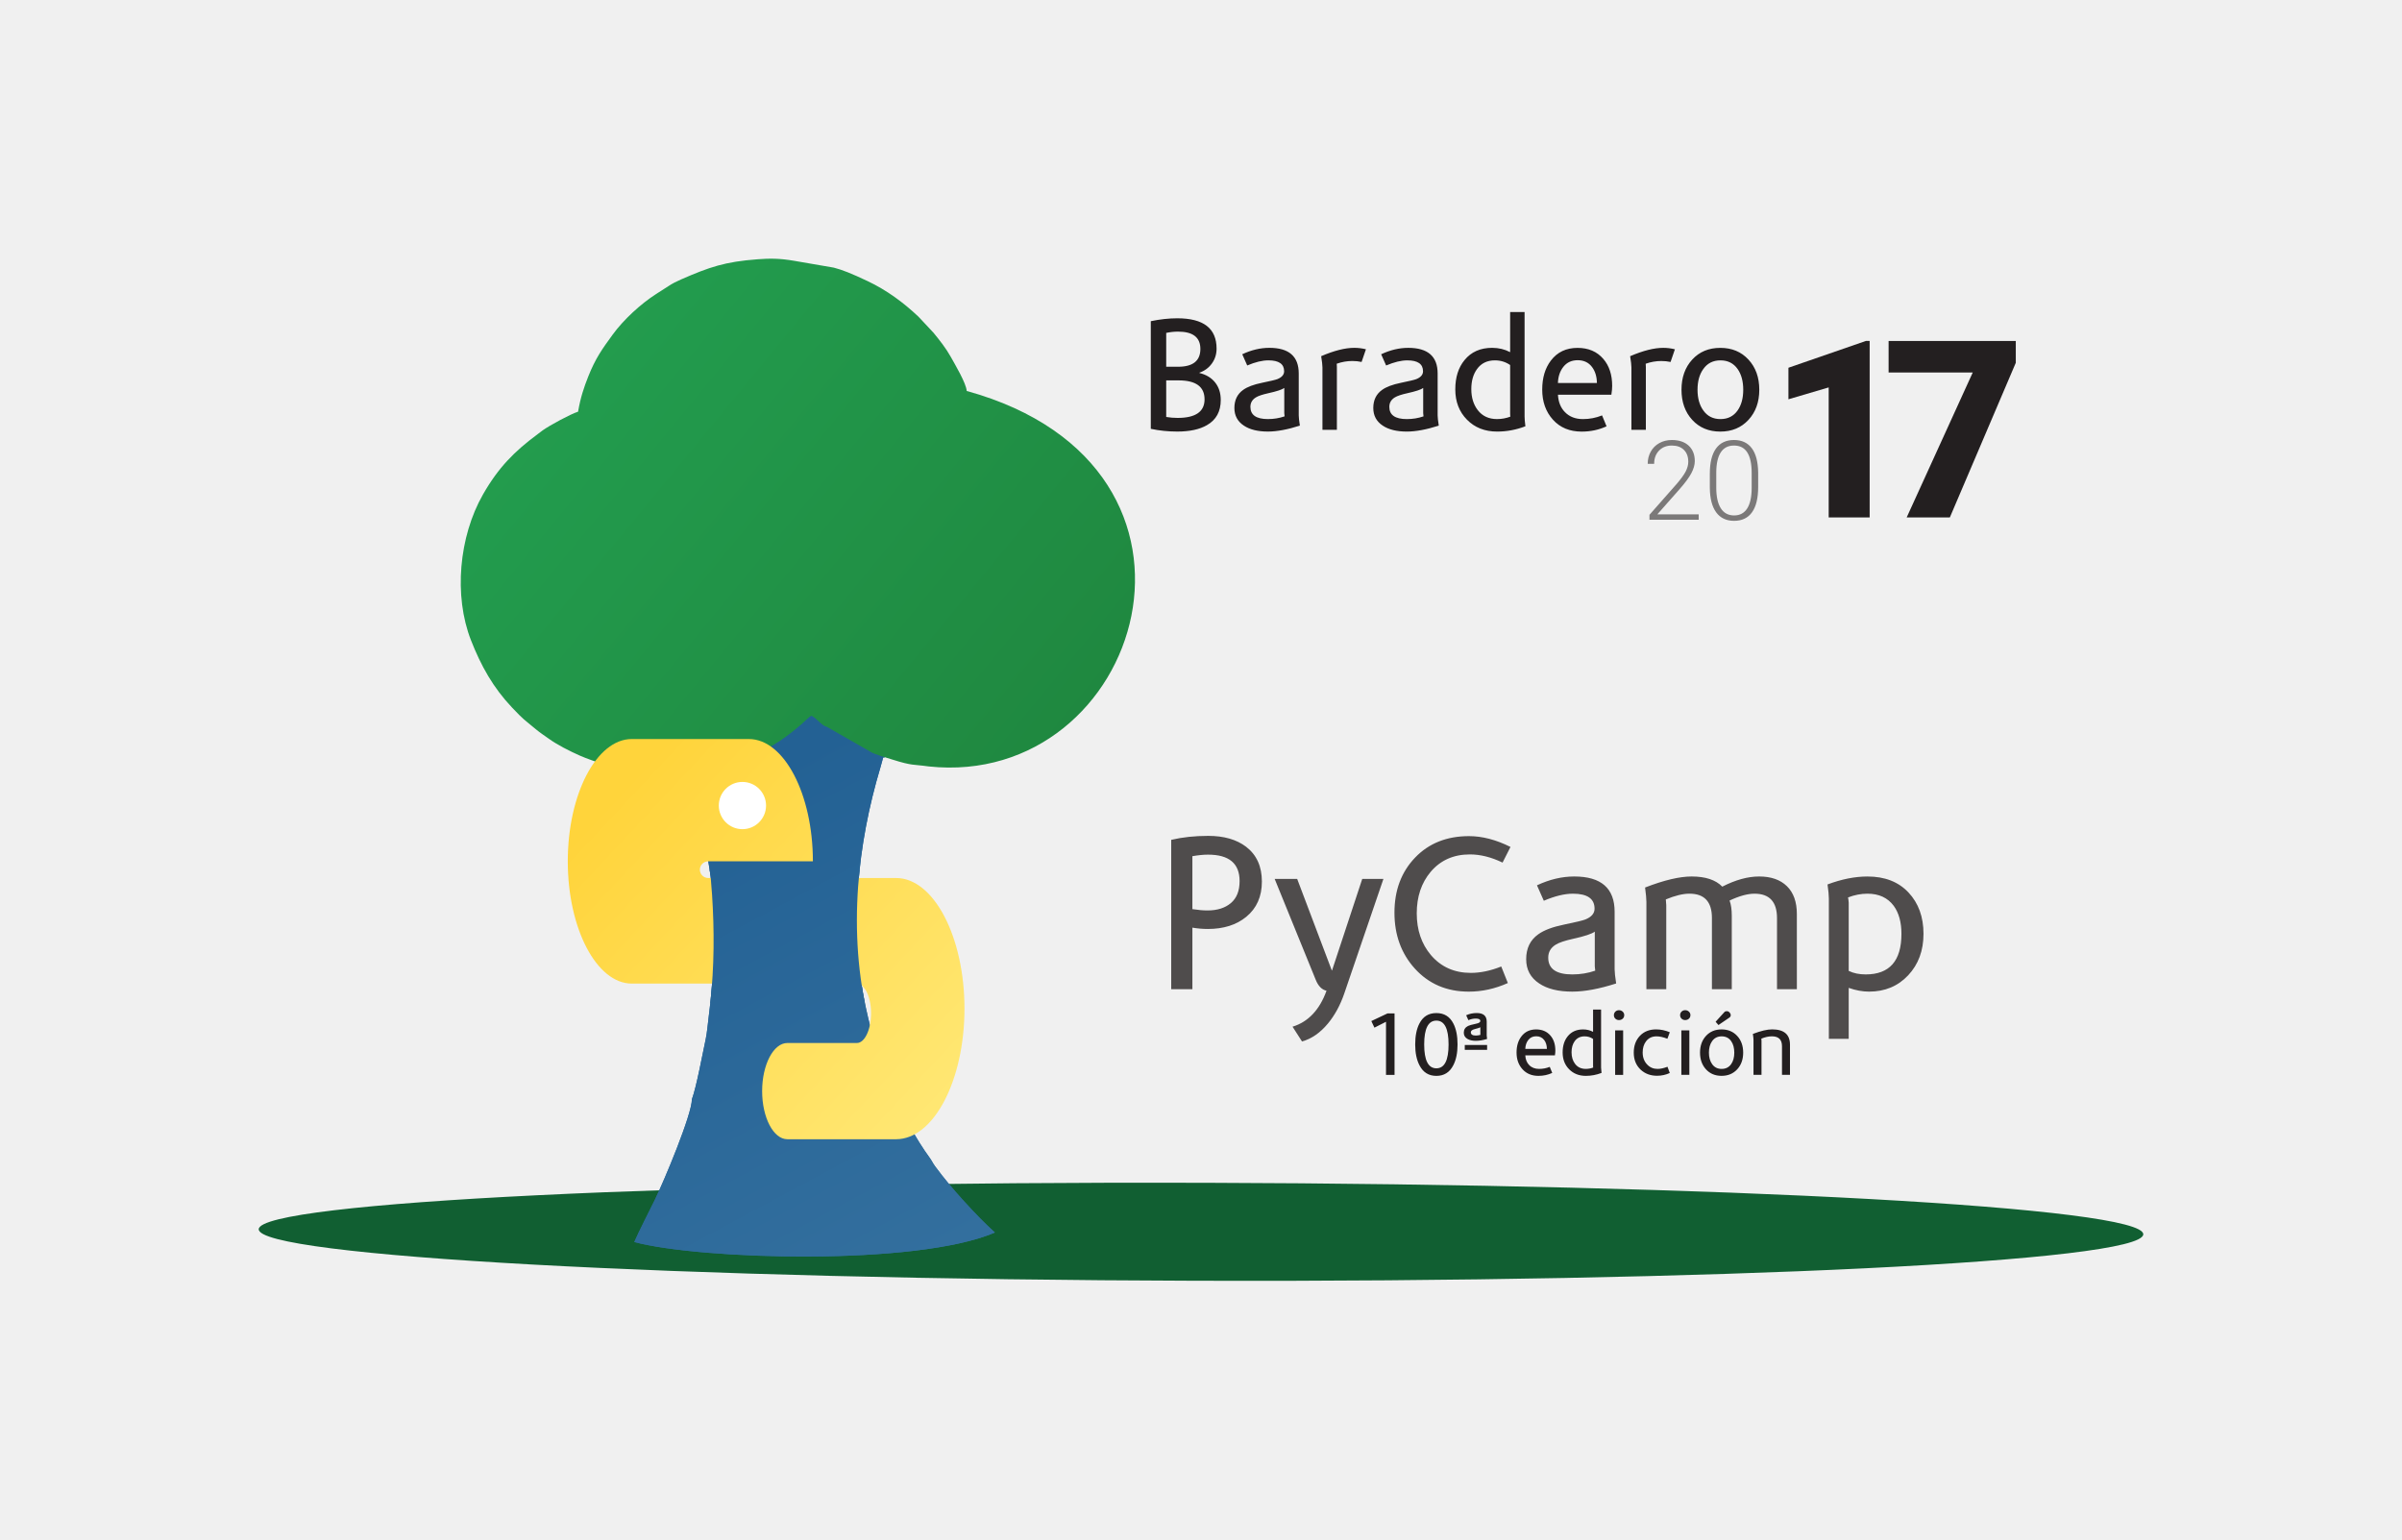
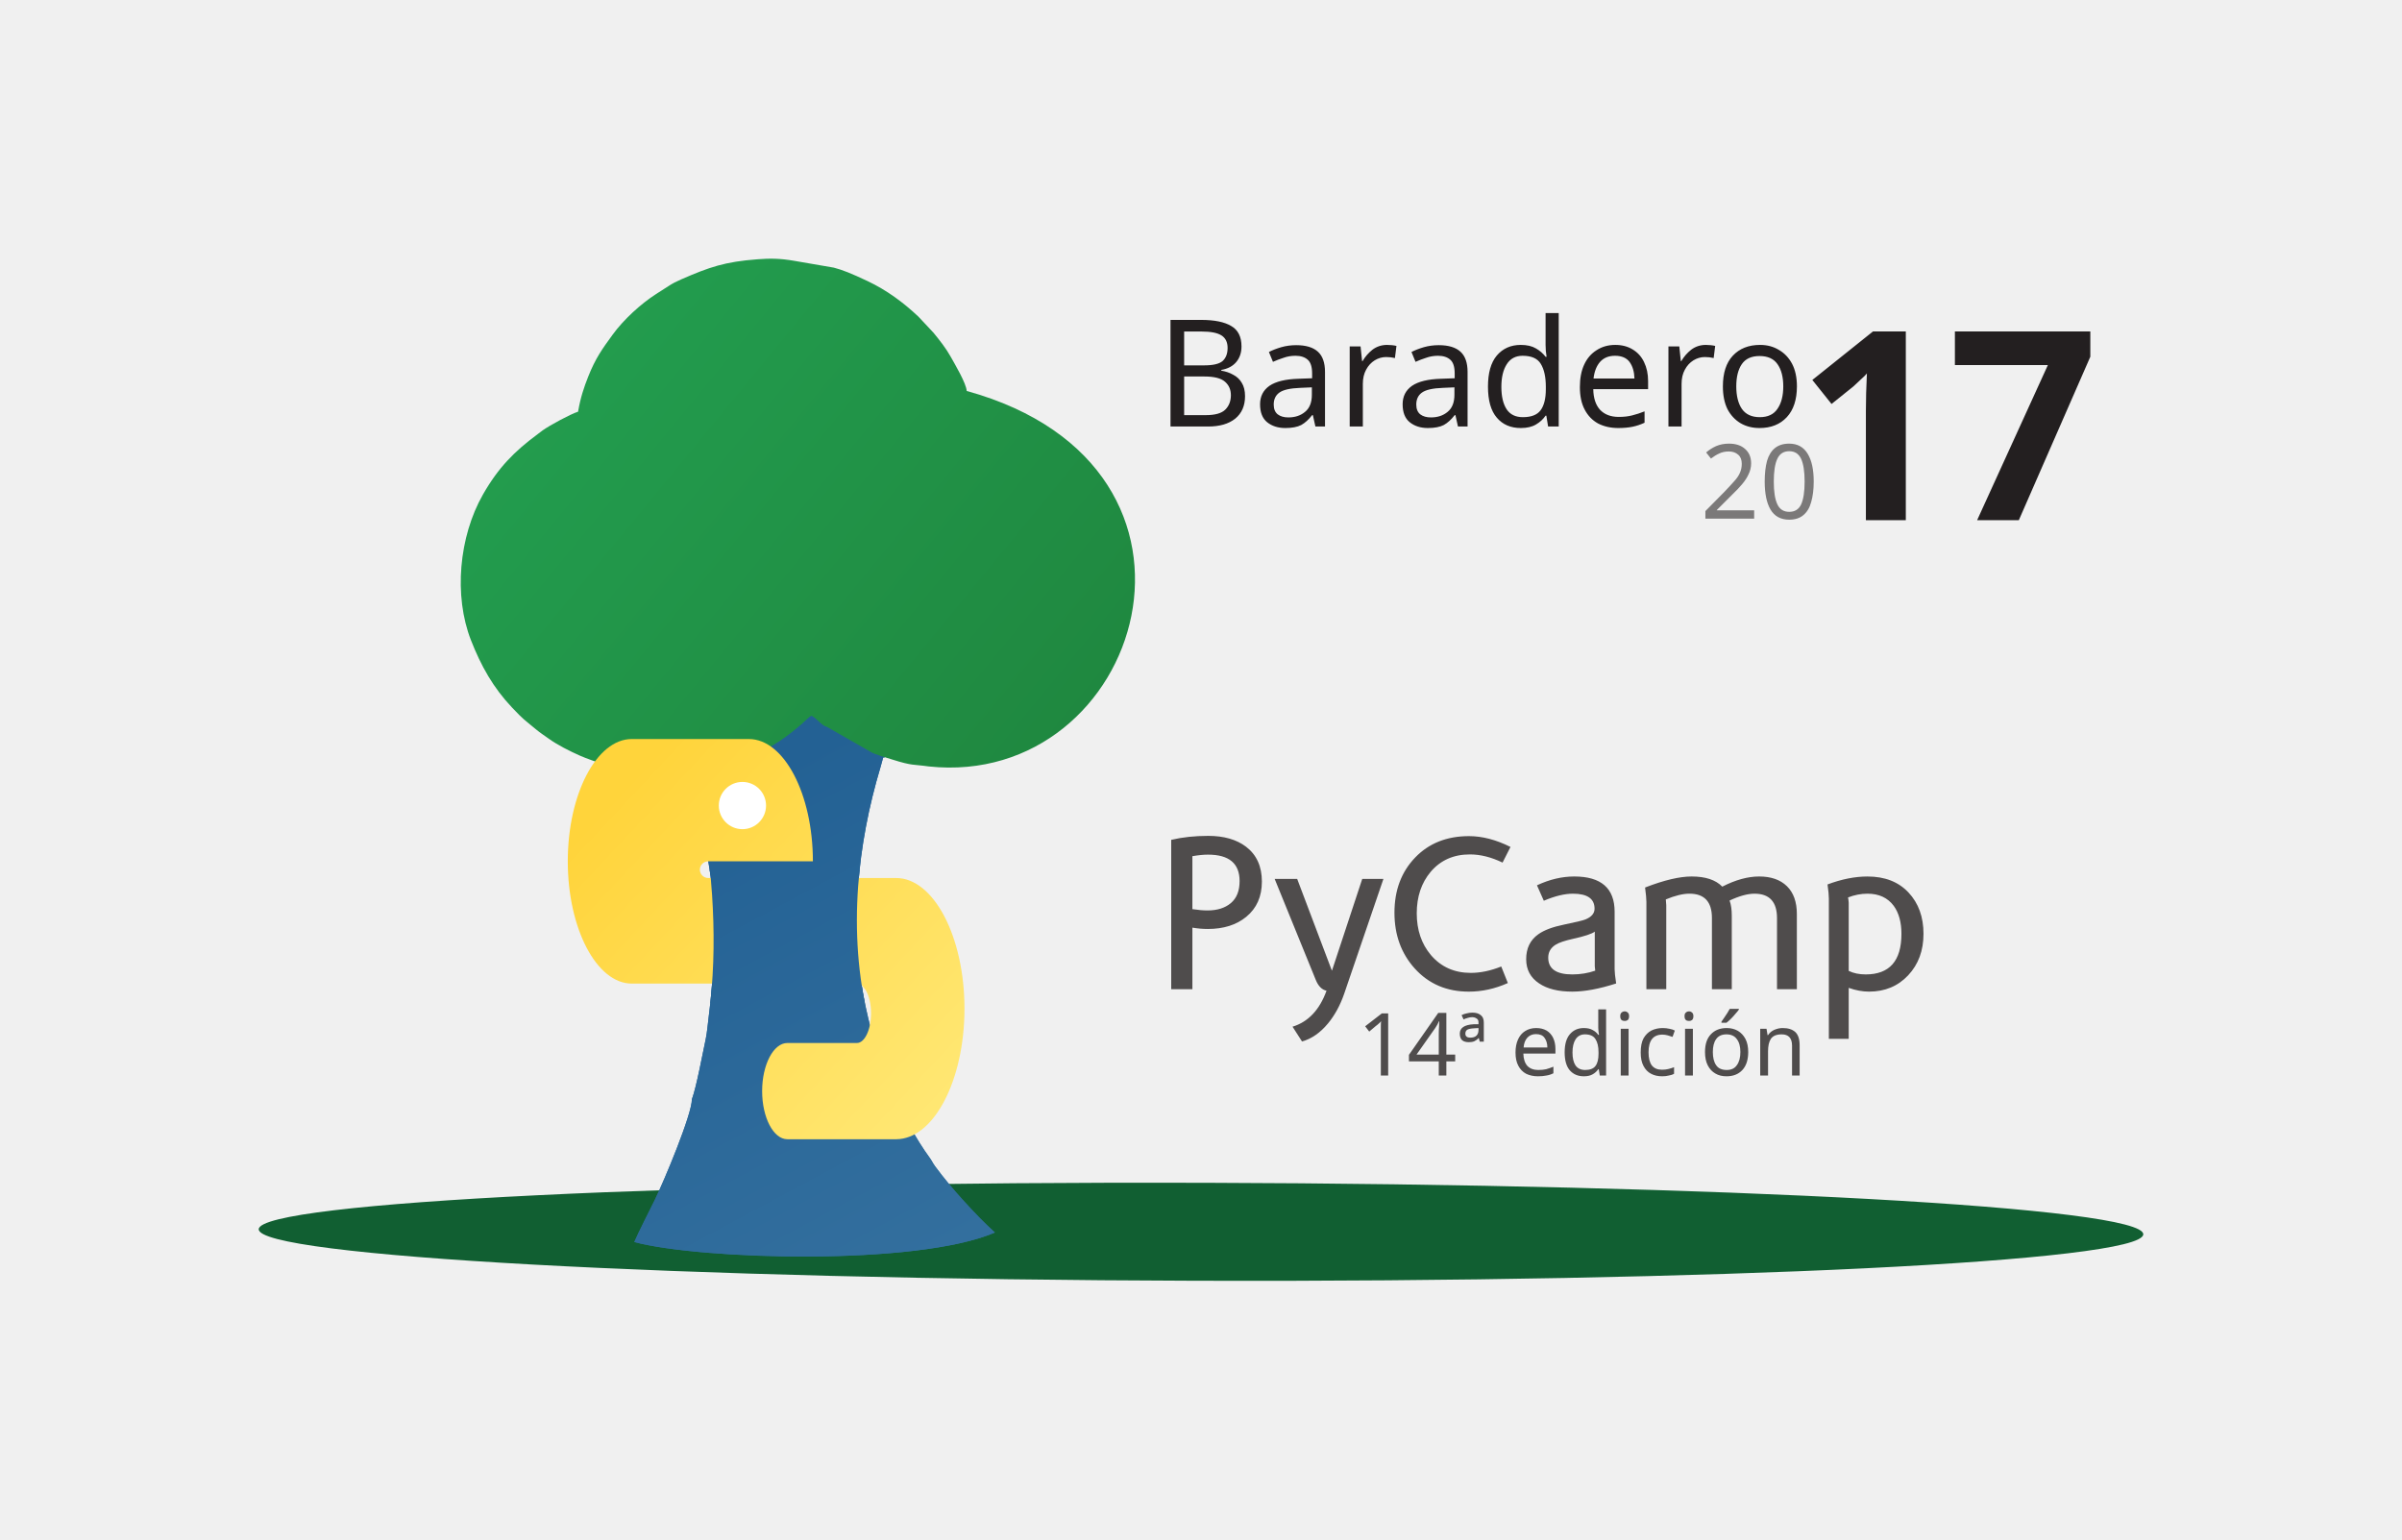
<svg xmlns="http://www.w3.org/2000/svg" id="svg2" version="1.1" xml:space="preserve" width="185.678" height="119.02" viewBox="0 0 185.678 119.02">
  <defs id="defs6">
    <clipPath clipPathUnits="userSpaceOnUse" id="clipPath20">
      <path d="m 643.191,1277.22 c 350.336,0 634.339,-284.001 634.339,-634.337 C 1277.53,292.547 993.527,8.547 643.191,8.547 292.855,8.547 8.852,292.547 8.852,642.883 c 0,350.336 284.003,634.337 634.339,634.337 z" id="path22" style="clip-rule:evenodd" />
    </clipPath>
    <clipPath clipPathUnits="userSpaceOnUse" id="clipPath32">
      <path d="m 452.039,582.723 c -0.937,-2.981 -2.019,-5.528 -3.07,-8.594 -0.504,-1.469 -1.086,-2.891 -1.492,-4.231 -0.789,-2.589 -0.965,-1.55 0.156,-3.281 -1.754,-0.578 -0.313,1.75 -2.672,-6.121 -14.41,-48.039 -19.547,-100.113 -8.953,-149.183 1.836,-8.512 4.297,-18.239 7.156,-26.422 5.231,-14.977 7.602,-21.782 14.84,-36.192 1.996,-3.969 4.144,-7.527 6.07,-11.426 0.867,-2.902 8.434,-14.519 10.969,-17.839 1.535,-2.012 2.18,-3.731 3.75,-5.844 5.559,-7.485 11.066,-14.09 17.625,-21.297 7.551,-8.297 13.301,-14.133 19.293,-19.566 -48.492,-20.836 -182.316,-16.782 -222.992,-5.875 2.558,6.074 9.789,20.105 12.781,26.253 5.816,11.946 22.855,52.645 22.848,62.036 2.89,7.91 6.527,27.922 8.496,36.996 0.894,4.14 1.328,9.816 1.898,14.164 3.414,25.926 3.707,50.418 2.086,75.285 -0.269,4.098 -0.629,7.262 -0.89,11.5 l -8.352,52.16 c -0.43,1.313 -0.035,0.484 -0.586,1.418 -0.926,1.57 0.707,-0.289 -1.062,1.301 1.796,1.84 1.054,1.695 0.105,5.398 -0.539,2.121 -0.895,3.825 -1.406,5.899 -0.973,3.941 -2.172,7.699 -3.063,11.613 3.192,0.582 6.512,1.027 9.774,1.668 2.992,0.586 6.343,1.836 9.113,1.918 0.734,-3.203 3.152,-7.77 4.437,-10.691 l 3.575,-7.692 c 0.914,-1.281 0.187,-0.875 1.871,-1.371 0.289,-3.562 -4.321,62.5 -2.258,58.293 1.148,-2.34 2.133,-4.086 3.254,-6.207 l 16.476,-30.297 c 0.364,-0.59 0.696,-1.09 1,-1.551 10.848,28.836 12.329,-5.531 26.215,19.258 1.852,1.004 25.035,-3.973 26.016,-1.508 3.422,-0.668 9.699,-3.882 13.629,-5.234 2.133,-0.738 4.871,-1.656 7.039,-2.273 5.89,-1.688 5.551,-0.532 6.324,-2.465 z" id="path34" style="clip-rule:evenodd" />
    </clipPath>
    <linearGradient x1="463.839" y1="154.711" x2="448.848" y2="182.627" gradientUnits="userSpaceOnUse" gradientTransform="translate(-415.761,-137.0251)" spreadMethod="pad" id="linearGradient36">
      <stop style="stop-opacity:1;stop-color:#336f9e" offset="0" id="stop38" />
      <stop style="stop-opacity:1;stop-color:#236194" offset="1" id="stop40" />
    </linearGradient>
    <clipPath clipPathUnits="userSpaceOnUse" id="clipPath56">
      <path d="m 452.039,582.723 c -0.937,-2.981 -2.019,-5.528 -3.07,-8.594 -0.504,-1.469 -1.086,-2.891 -1.492,-4.231 -0.789,-2.589 -0.965,-1.55 0.156,-3.281 -1.754,-0.578 -0.313,1.75 -2.672,-6.121 -14.41,-48.039 -19.547,-100.113 -8.953,-149.183 1.836,-8.512 4.297,-18.239 7.156,-26.422 5.231,-14.977 7.602,-21.782 14.84,-36.192 1.996,-3.969 4.144,-7.527 6.07,-11.426 0.867,-2.902 8.434,-14.519 10.969,-17.839 1.535,-2.012 2.18,-3.731 3.75,-5.844 5.559,-7.485 11.066,-14.09 17.625,-21.297 7.551,-8.297 13.301,-14.133 19.293,-19.566 -48.492,-20.836 -182.316,-16.782 -222.992,-5.875 2.558,6.074 9.789,20.105 12.781,26.253 5.816,11.946 22.855,52.645 22.848,62.036 2.89,7.91 6.527,27.922 8.496,36.996 0.894,4.14 1.328,9.816 1.898,14.164 3.414,25.926 3.707,50.418 2.086,75.285 -0.269,4.098 -0.629,7.262 -0.89,11.5 l -8.352,52.16 c -0.43,1.313 -0.035,0.484 -0.586,1.418 -0.926,1.57 0.707,-0.289 -1.062,1.301 1.796,1.84 1.054,1.695 0.105,5.398 -0.539,2.121 -0.895,3.825 -1.406,5.899 -0.973,3.941 -2.172,7.699 -3.063,11.613 3.192,0.582 6.512,1.027 9.774,1.668 2.992,0.586 6.343,1.836 9.113,1.918 0.734,-3.203 3.152,-7.77 4.437,-10.691 l 3.575,-7.692 c 0.914,-1.281 0.187,-0.875 1.871,-1.371 0.289,-3.562 -4.321,62.5 -2.258,58.293 1.148,-2.34 2.133,-4.086 3.254,-6.207 l 16.476,-30.297 c 0.364,-0.59 0.696,-1.09 1,-1.551 10.848,28.836 12.329,-5.531 26.215,19.258 1.852,1.004 25.035,-3.973 26.016,-1.508 3.422,-0.668 9.699,-3.882 13.629,-5.234 2.133,-0.738 4.871,-1.656 7.039,-2.273 5.89,-1.688 5.551,-0.532 6.324,-2.465 z" id="path58" style="clip-rule:evenodd" />
    </clipPath>
    <linearGradient x1="463.839" y1="154.711" x2="448.848" y2="182.627" gradientUnits="userSpaceOnUse" gradientTransform="translate(-415.761,-137.0251)" spreadMethod="pad" id="linearGradient60">
      <stop style="stop-opacity:1;stop-color:#336f9e" offset="0" id="stop62" />
      <stop style="stop-opacity:1;stop-color:#236194" offset="1" id="stop64" />
    </linearGradient>
    <clipPath clipPathUnits="userSpaceOnUse" id="clipPath72">
      <path d="m 411.957,585.402 c -3.695,0.879 -6.219,5.45 -9.769,6.946 -1.356,-0.672 -3.989,-3.41 -5.493,-4.723 -9.957,-8.711 -18.187,-14.32 -30.25,-19.703 -2.961,-1.317 -11.449,-5.25 -14.425,-5.211 -1.528,0.519 -4.118,-2.645 -4.911,-1.434 l -17.812,-3.882 c -11.817,-2.34 -23.32,-0.661 -34.914,0.007 -7.961,0.457 -27.285,6.715 -35.297,10.25 -6.254,2.758 -13.93,6.661 -19.129,10.387 -2.973,2.137 -5.371,3.652 -7.957,5.813 -7.766,6.488 -7.324,5.574 -14.793,13.449 -11.769,12.414 -19.273,25.851 -25.492,41.742 -10.762,27.496 -7.442,64.016 7.379,90.047 9.59,16.84 19.597,26.844 33.859,37.387 l 3.047,2.316 c 4.391,3.125 16.996,9.977 21.945,11.594 1.493,8.679 3.559,14.894 6.352,21.902 4.469,11.215 8.633,16.961 15.051,25.774 6.711,9.214 17.23,18.906 26.925,25.14 l 7.508,4.813 c 2.446,1.636 5.129,2.976 7.942,4.203 17.48,7.629 27,10.922 47.328,12.441 7.32,0.547 13.359,0.625 22.492,-0.949 l 24.547,-4.227 c 5.305,-1.367 10.828,-3.558 20.926,-8.339 11.851,-5.614 22.156,-13.247 31.406,-21.977 l 9.371,-10.012 c 3.801,-4.664 7.695,-9.582 10.625,-14.836 2.672,-4.797 9.578,-16.39 9.852,-21.097 171.093,-47.215 108.324,-246.27 -23.543,-232.219 -9.485,1.379 -9.649,0.187 -22.571,4.289 -2.554,0.809 -11.726,3.414 -13.754,4.988 z" id="path74" style="clip-rule:evenodd" />
    </clipPath>
    <linearGradient x1="436.6" y1="210.44" x2="469.995" y2="182.978" gradientUnits="userSpaceOnUse" gradientTransform="translate(-415.761,-137.0251)" spreadMethod="pad" id="linearGradient76">
      <stop style="stop-opacity:1;stop-color:#239e4f" offset="0" id="stop78" />
      <stop style="stop-opacity:1;stop-color:#1f873f" offset="1" id="stop80" />
    </linearGradient>
    <clipPath clipPathUnits="userSpaceOnUse" id="clipPath88">
      <path d="m 291.188,577.945 h 72.402 c 21.773,0 39.59,-34.039 39.59,-75.629 v -0.003 h -64.739 c -2.832,0 -5.156,-2.325 -5.156,-5.165 v 0 c 0,-2.832 2.32,-5.16 5.156,-5.16 h 31.262 33.102 51.824 c 23.258,0 42.289,-36.351 42.289,-80.781 v 0 c 0,-44.43 -19.031,-80.781 -42.289,-80.781 h -35.973 -9.324 -21.965 c -8.566,0 -15.578,13.39 -15.578,29.758 v 0 c 0,16.371 7.012,29.761 15.578,29.761 h 16.692 26.351 c 4.801,0 8.727,8.266 8.727,18.368 v 0 c 0,5.738 -1.27,10.886 -3.246,14.265 l -1.996,2.563 c -1.071,0.988 -2.25,1.539 -3.485,1.539 h -66.82 -18.129 -54.273 c -21.77,0 -39.594,34.035 -39.594,75.633 v 0.003 c 0,41.598 17.816,75.629 39.594,75.629 z" id="path90" style="clip-rule:evenodd" />
    </clipPath>
    <linearGradient x1="462.535" y1="163.283" x2="442.168" y2="182.324" gradientUnits="userSpaceOnUse" gradientTransform="translate(-415.761,-137.0251)" spreadMethod="pad" id="linearGradient92">
      <stop style="stop-opacity:1;stop-color:#ffe773" offset="0" id="stop94" />
      <stop style="stop-opacity:1;stop-color:#ffd43b" offset="1" id="stop96" />
    </linearGradient>
    <clipPath clipPathUnits="userSpaceOnUse" id="clipPath104">
      <path d="m 432.055,497.074 c -2.895,-27.543 -2.168,-55.39 3.254,-82.383 v -0.019 h -95.567 c 2.457,22.863 2.531,44.742 1.086,66.914 -0.269,4.098 -0.629,7.262 -0.89,11.5 l -0.637,3.988 z" id="path106" style="clip-rule:evenodd" />
    </clipPath>
    <linearGradient x1="463.839" y1="154.711" x2="448.848" y2="182.627" gradientUnits="userSpaceOnUse" gradientTransform="translate(-415.761,-137.0251)" spreadMethod="pad" id="linearGradient108">
      <stop style="stop-opacity:1;stop-color:#336f9e" offset="0" id="stop110" />
      <stop style="stop-opacity:1;stop-color:#236194" offset="1" id="stop112" />
    </linearGradient>
  </defs>
  <g id="g10" transform="matrix(1.25,0,0,-1.25,14.64166,118.0956)">
    <g id="g883">
      <path id="path14" style="fill:#4f4c4c;fill-opacity:1;fill-rule:nonzero;stroke:none" d="m 66.323,39.955 c 0,-0.928 -0.323,-1.655 -0.968,-2.183 -0.609,-0.5 -1.401,-0.75 -2.374,-0.75 -0.318,0 -0.637,0.027 -0.955,0.082 v -3.806 h -1.31 v 9.236 c 0.691,0.164 1.455,0.246 2.292,0.246 0.964,0 1.742,-0.223 2.333,-0.669 0.655,-0.5 0.982,-1.219 0.982,-2.155 z m -1.378,0.027 c 0,1.092 -0.65,1.637 -1.951,1.637 -0.282,0 -0.605,-0.032 -0.969,-0.096 v -3.274 c 0.364,-0.055 0.673,-0.082 0.928,-0.082 0.609,0 1.094,0.152 1.453,0.457 0.359,0.305 0.539,0.757 0.539,1.357 z m 8.895,0.137 -2.429,-7.108 c -0.245,-0.709 -0.578,-1.319 -0.996,-1.828 -0.482,-0.582 -1.019,-0.955 -1.61,-1.119 l -0.586,0.914 c 0.973,0.3 1.673,1.041 2.101,2.224 -0.291,0.064 -0.514,0.291 -0.669,0.682 l -2.538,6.235 h 1.392 l 2.142,-5.662 h 0.014 l 1.869,5.662 z m 7.858,1.978 -0.491,-0.969 c -0.7,0.337 -1.373,0.505 -2.019,0.505 -1.009,0 -1.819,-0.359 -2.428,-1.078 -0.573,-0.682 -0.86,-1.538 -0.86,-2.565 0,-1.027 0.291,-1.887 0.873,-2.579 0.628,-0.737 1.451,-1.105 2.47,-1.105 0.6,0 1.227,0.132 1.882,0.395 l 0.409,-1.023 c -0.791,-0.355 -1.597,-0.532 -2.415,-0.532 -1.364,0 -2.479,0.477 -3.343,1.432 -0.837,0.928 -1.255,2.078 -1.255,3.452 0,1.382 0.425,2.517 1.275,3.404 0.85,0.887 1.962,1.33 3.336,1.33 0.819,0 1.673,-0.223 2.565,-0.669 z m 6.535,-8.445 c -1.046,-0.337 -1.951,-0.505 -2.715,-0.505 -0.864,0 -1.546,0.168 -2.046,0.505 -0.537,0.355 -0.805,0.855 -0.805,1.501 0,0.673 0.25,1.187 0.75,1.541 0.355,0.255 0.887,0.455 1.597,0.6 0.709,0.146 1.146,0.25 1.309,0.314 0.382,0.154 0.573,0.377 0.573,0.668 0,0.618 -0.446,0.928 -1.337,0.928 -0.519,0 -1.119,-0.146 -1.801,-0.437 l -0.423,0.955 c 0.773,0.364 1.542,0.546 2.305,0.546 1.664,0 2.497,-0.728 2.497,-2.183 v -3.561 c 0,-0.173 0.032,-0.464 0.095,-0.873 z m -1.296,0.791 c -0.018,0.127 -0.027,0.218 -0.027,0.273 v 2.142 c -0.173,-0.137 -0.627,-0.287 -1.364,-0.45 -0.491,-0.109 -0.841,-0.227 -1.051,-0.355 -0.309,-0.191 -0.464,-0.459 -0.464,-0.805 0,-0.691 0.496,-1.037 1.487,-1.037 0.5,0 0.973,0.077 1.419,0.232 z m 12.47,-1.146 h -1.228 v 4.393 c 0,1.009 -0.464,1.514 -1.391,1.514 -0.427,0 -0.941,-0.141 -1.542,-0.423 0.091,-0.245 0.136,-0.559 0.136,-0.941 v -4.543 h -1.228 v 4.407 c 0,1 -0.464,1.501 -1.391,1.501 -0.4,0 -0.887,-0.118 -1.46,-0.355 0.018,-0.164 0.027,-0.282 0.027,-0.355 v -5.198 h -1.228 v 5.402 c 0,0.182 -0.028,0.478 -0.082,0.887 1.173,0.455 2.133,0.682 2.879,0.682 0.855,0 1.487,-0.209 1.896,-0.628 0.819,0.419 1.578,0.628 2.278,0.628 0.737,0 1.31,-0.2 1.719,-0.6 0.409,-0.4 0.614,-0.973 0.614,-1.719 z m 7.831,3.424 c 0,-1.037 -0.316,-1.892 -0.948,-2.565 -0.632,-0.673 -1.44,-1.009 -2.422,-1.009 -0.4,0 -0.818,0.077 -1.255,0.232 v -3.152 H 101.385 v 8.69 c 0,0.182 -0.027,0.469 -0.082,0.859 0.874,0.328 1.697,0.491 2.47,0.491 1.073,0 1.919,-0.33 2.537,-0.989 0.619,-0.659 0.928,-1.512 0.928,-2.558 z m -1.364,0 c 0,0.719 -0.16,1.296 -0.478,1.733 -0.373,0.5 -0.914,0.75 -1.623,0.75 -0.401,0 -0.801,-0.077 -1.201,-0.232 0,-0.009 0.007,-0.052 0.021,-0.13 0.013,-0.077 0.02,-0.139 0.02,-0.184 v -4.229 c 0.3,-0.146 0.65,-0.218 1.051,-0.218 1.473,0 2.21,0.837 2.21,2.51" />
      <path id="path24" style="fill:#115f32;fill-opacity:1;fill-rule:evenodd;stroke:none" d="m 62.768,21.324 c 32.182,-0.091 58.177,-1.522 58.061,-3.195 -0.116,-1.673 -26.299,-2.956 -58.481,-2.865 -32.182,0.091 -58.177,1.521 -58.061,3.195 0.116,1.673 26.299,2.956 58.481,2.865" />
      <path id="path42" style="fill:url(#linearGradient36);fill-opacity:1;fill-rule:nonzero;stroke:none" d="m 43.443,49.247 c -0.094,-0.298 -0.202,-0.553 -0.307,-0.859 -0.05,-0.147 -0.109,-0.289 -0.149,-0.423 -0.079,-0.259 -0.097,-0.155 0.016,-0.328 -0.175,-0.058 -0.031,0.175 -0.267,-0.612 -1.441,-4.804 -1.955,-10.011 -0.895,-14.918 0.184,-0.851 0.43,-1.824 0.716,-2.642 0.523,-1.498 0.76,-2.178 1.484,-3.619 0.2,-0.397 0.414,-0.753 0.607,-1.143 0.087,-0.29 0.843,-1.452 1.097,-1.784 0.153,-0.201 0.218,-0.373 0.375,-0.584 0.556,-0.749 1.107,-1.409 1.762,-2.13 0.755,-0.83 1.33,-1.413 1.929,-1.957 -4.849,-2.084 -18.232,-1.678 -22.299,-0.588 0.256,0.607 0.979,2.01 1.278,2.625 0.582,1.195 2.285,5.264 2.285,6.204 0.289,0.791 0.653,2.792 0.85,3.7 0.089,0.414 0.133,0.982 0.19,1.416 0.341,2.593 0.371,5.042 0.209,7.529 -0.027,0.41 -0.063,0.726 -0.089,1.15 l -0.835,5.216 c -0.043,0.131 -0.004,0.048 -0.059,0.142 -0.093,0.157 0.071,-0.029 -0.106,0.13 0.18,0.184 0.105,0.17 0.011,0.54 -0.054,0.212 -0.089,0.383 -0.141,0.59 -0.097,0.394 -0.217,0.77 -0.306,1.161 0.319,0.058 0.651,0.103 0.977,0.167 0.299,0.059 0.634,0.184 0.911,0.192 0.073,-0.32 0.315,-0.777 0.444,-1.069 l 0.357,-0.769 c 0.091,-0.128 0.019,-0.087 0.187,-0.137 0.029,-0.356 -0.432,6.25 -0.226,5.829 0.115,-0.234 0.213,-0.409 0.325,-0.621 l 1.648,-3.03 c 0.036,-0.059 0.07,-0.109 0.1,-0.155 1.085,2.884 1.233,-0.553 2.622,1.926 0.185,0.1 2.503,-0.397 2.602,-0.151 0.342,-0.067 0.97,-0.388 1.363,-0.523 0.213,-0.074 0.487,-0.166 0.704,-0.227 0.589,-0.169 0.555,-0.053 0.632,-0.246" />
-       <path id="path44" style="fill:#231f20;fill-opacity:1;fill-rule:nonzero;stroke:none" d="m 74.527,27.997 h -0.528 v 3.285 l -0.716,-0.363 -0.192,0.407 1.001,0.473 h 0.435 z m 3.896,1.882 c 0,-0.521 -0.088,-0.95 -0.264,-1.288 -0.224,-0.437 -0.572,-0.655 -1.046,-0.655 -0.473,0 -0.822,0.218 -1.045,0.655 -0.176,0.338 -0.264,0.767 -0.264,1.288 0,0.528 0.086,0.959 0.259,1.293 0.22,0.433 0.57,0.649 1.051,0.649 0.481,0 0.831,-0.216 1.051,-0.649 0.172,-0.334 0.258,-0.765 0.258,-1.293 z m -0.555,0 c 0,0.983 -0.252,1.475 -0.754,1.475 -0.503,0 -0.754,-0.491 -0.754,-1.475 0,-0.983 0.251,-1.475 0.754,-1.475 0.502,0 0.754,0.492 0.754,1.475 z m 2.383,0.341 c -0.249,-0.076 -0.484,-0.115 -0.704,-0.115 -0.195,0 -0.358,0.035 -0.49,0.105 -0.165,0.088 -0.248,0.22 -0.248,0.396 0,0.191 0.088,0.33 0.264,0.418 0.07,0.036 0.235,0.083 0.495,0.138 0.176,0.036 0.264,0.091 0.264,0.165 0,0.103 -0.094,0.154 -0.281,0.154 -0.154,0 -0.306,-0.033 -0.457,-0.099 l -0.138,0.303 c 0.201,0.092 0.42,0.138 0.655,0.138 0.41,0 0.616,-0.178 0.616,-0.534 v -0.858 c 0,-0.051 0.007,-0.121 0.022,-0.209 z m 0,-0.676 h -1.381 v 0.302 h 1.381 z m -0.418,0.925 v 0.478 c -0.029,-0.029 -0.143,-0.068 -0.341,-0.116 -0.165,-0.04 -0.248,-0.106 -0.248,-0.198 0,-0.136 0.103,-0.203 0.308,-0.203 0.077,0 0.17,0.013 0.281,0.039 z m 4.639,-0.963 c 0,-0.084 -0.009,-0.185 -0.028,-0.303 h -1.832 c 0.014,-0.253 0.095,-0.453 0.242,-0.6 0.154,-0.158 0.36,-0.236 0.616,-0.236 0.227,0 0.446,0.042 0.655,0.126 l 0.154,-0.374 c -0.264,-0.121 -0.548,-0.182 -0.853,-0.182 -0.411,0 -0.739,0.136 -0.985,0.407 -0.246,0.271 -0.369,0.616 -0.369,1.034 0,0.404 0.099,0.736 0.297,0.996 0.22,0.29 0.524,0.435 0.913,0.435 0.374,0 0.669,-0.127 0.886,-0.38 0.202,-0.235 0.303,-0.543 0.303,-0.925 z m -0.523,0.099 c -0.004,0.22 -0.059,0.402 -0.165,0.544 -0.118,0.158 -0.282,0.237 -0.495,0.237 -0.206,0 -0.368,-0.074 -0.487,-0.223 -0.119,-0.149 -0.182,-0.335 -0.19,-0.559 z m 3.378,-1.486 c -0.316,-0.121 -0.638,-0.182 -0.969,-0.182 -0.421,0 -0.767,0.136 -1.034,0.407 -0.268,0.271 -0.402,0.618 -0.402,1.04 0,0.414 0.107,0.75 0.319,1.007 0.228,0.279 0.543,0.418 0.947,0.418 0.224,0 0.429,-0.05 0.616,-0.149 v 1.376 h 0.495 v -3.587 c 0,-0.066 0.009,-0.176 0.028,-0.33 z m -0.517,0.33 c -0.004,0.029 -0.006,0.062 -0.006,0.099 v 1.673 c -0.154,0.107 -0.328,0.16 -0.523,0.16 -0.268,0 -0.473,-0.101 -0.616,-0.302 -0.128,-0.18 -0.192,-0.407 -0.192,-0.682 0,-0.29 0.073,-0.53 0.22,-0.721 0.158,-0.206 0.378,-0.308 0.661,-0.308 0.157,0 0.31,0.027 0.457,0.082 z m 1.92,3.241 c 0,-0.088 -0.031,-0.161 -0.093,-0.217 -0.062,-0.057 -0.14,-0.086 -0.231,-0.086 -0.088,0 -0.162,0.029 -0.223,0.086 -0.061,0.057 -0.091,0.129 -0.091,0.217 0,0.088 0.03,0.161 0.091,0.22 0.06,0.059 0.135,0.088 0.223,0.088 0.088,0 0.165,-0.029 0.229,-0.088 0.064,-0.059 0.096,-0.132 0.096,-0.22 z m -0.066,-3.692 h -0.495 v 2.751 h 0.495 z m 2.884,0.116 c -0.25,-0.114 -0.512,-0.171 -0.787,-0.171 -0.407,0 -0.747,0.127 -1.018,0.38 -0.282,0.268 -0.423,0.618 -0.423,1.051 0,0.426 0.127,0.771 0.379,1.038 0.253,0.266 0.587,0.399 1.002,0.399 0.282,0 0.565,-0.059 0.848,-0.176 l -0.149,-0.402 c -0.253,0.099 -0.477,0.148 -0.671,0.148 -0.279,0 -0.495,-0.103 -0.649,-0.308 -0.14,-0.183 -0.209,-0.412 -0.209,-0.688 0,-0.305 0.092,-0.552 0.275,-0.743 0.172,-0.184 0.387,-0.275 0.644,-0.275 0.18,0 0.385,0.044 0.616,0.132 z m 1.276,3.577 c 0,-0.088 -0.031,-0.161 -0.093,-0.217 -0.062,-0.057 -0.139,-0.086 -0.231,-0.086 -0.088,0 -0.162,0.029 -0.223,0.086 -0.06,0.057 -0.091,0.129 -0.091,0.217 0,0.088 0.03,0.161 0.091,0.22 0.061,0.059 0.135,0.088 0.223,0.088 0.088,0 0.164,-0.029 0.229,-0.088 0.064,-0.059 0.096,-0.132 0.096,-0.22 z m -0.066,-3.692 h -0.495 v 2.751 h 0.495 z m 3.329,1.375 c 0,-0.421 -0.124,-0.767 -0.371,-1.034 -0.248,-0.268 -0.57,-0.402 -0.966,-0.402 -0.396,0 -0.717,0.134 -0.963,0.402 -0.246,0.268 -0.369,0.613 -0.369,1.034 0,0.422 0.123,0.767 0.369,1.034 0.246,0.268 0.567,0.402 0.963,0.402 0.396,0 0.718,-0.134 0.966,-0.402 0.248,-0.268 0.371,-0.613 0.371,-1.034 z m -0.55,0 c 0,0.29 -0.064,0.526 -0.193,0.71 -0.139,0.199 -0.336,0.297 -0.589,0.297 -0.253,0 -0.45,-0.099 -0.589,-0.297 -0.132,-0.183 -0.198,-0.42 -0.198,-0.71 0,-0.289 0.066,-0.526 0.198,-0.71 0.139,-0.198 0.336,-0.297 0.589,-0.297 0.253,0 0.449,0.099 0.589,0.297 0.129,0.184 0.193,0.42 0.193,0.71 z m -0.22,2.317 c 0,-0.062 -0.029,-0.114 -0.088,-0.154 l -0.671,-0.457 -0.176,0.203 0.545,0.6 c 0.033,0.037 0.081,0.055 0.143,0.055 0.066,0 0.124,-0.026 0.173,-0.077 0.049,-0.051 0.074,-0.108 0.074,-0.17 z m 3.665,-3.692 h -0.495 v 1.772 c 0,0.407 -0.208,0.611 -0.623,0.611 -0.209,0 -0.427,-0.048 -0.655,-0.143 0.007,-0.062 0.011,-0.108 0.011,-0.138 v -2.102 h -0.495 v 2.163 c 0,0.073 -0.013,0.196 -0.039,0.369 0.488,0.187 0.884,0.281 1.189,0.281 0.737,0 1.106,-0.315 1.106,-0.947 v -1.865" />
-       <g id="g4289" transform="translate(21.47433,-30.8212)">
-         <path d="m 42.306,100.562 c 0,-0.714 -0.285,-1.234 -0.854,-1.558 -0.457,-0.265 -1.068,-0.397 -1.836,-0.397 -0.562,0 -1.108,0.056 -1.637,0.169 v 6.657 c 0.575,0.119 1.121,0.179 1.637,0.179 1.621,0 2.431,-0.625 2.431,-1.875 0,-0.344 -0.096,-0.65 -0.288,-0.918 -0.192,-0.268 -0.45,-0.458 -0.774,-0.571 v -0.019 c 0.417,-0.1 0.741,-0.295 0.972,-0.586 0.232,-0.291 0.348,-0.652 0.348,-1.081 z m -1.261,3.155 c 0,0.714 -0.459,1.071 -1.379,1.071 -0.238,0 -0.483,-0.026 -0.734,-0.079 v -2.094 h 0.734 c 0.92,0 1.379,0.367 1.379,1.102 z m 0.258,-3.116 c 0,0.781 -0.536,1.171 -1.607,1.171 h -0.764 v -2.262 c 0.232,-0.04 0.467,-0.059 0.705,-0.059 1.111,0 1.667,0.384 1.667,1.151 z m 5.893,-1.627 c -0.761,-0.244 -1.419,-0.367 -1.974,-0.367 -0.628,0 -1.125,0.123 -1.488,0.367 -0.39,0.258 -0.586,0.622 -0.586,1.091 0,0.489 0.182,0.863 0.546,1.121 0.258,0.185 0.645,0.331 1.161,0.436 0.516,0.106 0.833,0.182 0.952,0.228 0.278,0.113 0.417,0.275 0.417,0.486 0,0.45 -0.324,0.675 -0.972,0.675 -0.377,0 -0.814,-0.106 -1.31,-0.317 l -0.307,0.694 c 0.562,0.265 1.121,0.397 1.677,0.397 1.211,0 1.816,-0.529 1.816,-1.588 v -2.589 c 0,-0.125 0.023,-0.337 0.07,-0.635 z m -0.943,0.575 c -0.013,0.093 -0.02,0.159 -0.02,0.198 v 1.557 c -0.125,-0.099 -0.456,-0.208 -0.992,-0.327 -0.357,-0.079 -0.612,-0.165 -0.764,-0.258 -0.225,-0.139 -0.338,-0.334 -0.338,-0.586 0,-0.502 0.361,-0.754 1.082,-0.754 0.364,0 0.708,0.056 1.032,0.169 z m 5.03,4.147 -0.268,-0.784 c -0.185,0.04 -0.377,0.059 -0.575,0.059 -0.324,0 -0.645,-0.056 -0.963,-0.168 0.007,-0.093 0.01,-0.162 0.01,-0.209 v -3.879 h -0.893 v 3.859 c 0,0.139 -0.027,0.371 -0.079,0.695 0.8,0.344 1.482,0.516 2.044,0.516 0.245,0 0.486,-0.029 0.724,-0.089 z m 4.504,-4.723 c -0.761,-0.244 -1.419,-0.367 -1.975,-0.367 -0.628,0 -1.124,0.123 -1.488,0.367 -0.391,0.258 -0.586,0.622 -0.586,1.091 0,0.489 0.182,0.863 0.546,1.121 0.258,0.185 0.645,0.331 1.161,0.436 0.516,0.106 0.833,0.182 0.952,0.228 0.278,0.113 0.417,0.275 0.417,0.486 0,0.45 -0.324,0.675 -0.972,0.675 -0.377,0 -0.814,-0.106 -1.31,-0.317 l -0.307,0.694 c 0.562,0.265 1.121,0.397 1.677,0.397 1.211,0 1.816,-0.529 1.816,-1.588 v -2.589 c 0,-0.125 0.023,-0.337 0.07,-0.635 z m -0.943,0.575 c -0.013,0.093 -0.02,0.159 -0.02,0.198 v 1.557 c -0.125,-0.099 -0.456,-0.208 -0.992,-0.327 -0.357,-0.079 -0.612,-0.165 -0.764,-0.258 -0.225,-0.139 -0.338,-0.334 -0.338,-0.586 0,-0.502 0.361,-0.754 1.081,-0.754 0.364,0 0.708,0.056 1.032,0.169 z m 6.3,-0.615 c -0.569,-0.218 -1.151,-0.327 -1.746,-0.327 -0.761,0 -1.383,0.244 -1.865,0.734 -0.483,0.489 -0.724,1.114 -0.724,1.875 0,0.748 0.192,1.353 0.575,1.816 0.41,0.503 0.979,0.754 1.706,0.754 0.404,0 0.774,-0.089 1.111,-0.268 v 2.481 h 0.893 v -6.469 c 0,-0.119 0.016,-0.318 0.05,-0.595 z m -0.933,0.595 c -0.007,0.053 -0.01,0.113 -0.01,0.178 v 3.016 c -0.278,0.192 -0.592,0.288 -0.943,0.288 -0.483,0 -0.853,-0.182 -1.111,-0.546 -0.232,-0.323 -0.347,-0.734 -0.347,-1.23 0,-0.523 0.133,-0.956 0.397,-1.3 0.285,-0.37 0.682,-0.555 1.191,-0.555 0.285,0 0.559,0.05 0.824,0.149 z m 6.3,1.905 c 0,-0.152 -0.016,-0.334 -0.05,-0.546 h -3.304 c 0.026,-0.457 0.172,-0.817 0.437,-1.082 0.278,-0.284 0.648,-0.427 1.111,-0.427 0.41,0 0.804,0.076 1.181,0.228 l 0.278,-0.675 c -0.476,-0.218 -0.989,-0.327 -1.538,-0.327 -0.741,0 -1.333,0.244 -1.776,0.734 -0.443,0.489 -0.665,1.111 -0.665,1.865 0,0.727 0.178,1.326 0.536,1.795 0.397,0.523 0.946,0.784 1.647,0.784 0.675,0 1.207,-0.228 1.597,-0.684 0.364,-0.424 0.546,-0.979 0.546,-1.667 z m -0.943,0.178 c -0.007,0.397 -0.106,0.724 -0.298,0.982 -0.211,0.285 -0.509,0.427 -0.893,0.427 -0.37,0 -0.663,-0.134 -0.878,-0.402 -0.215,-0.268 -0.329,-0.603 -0.343,-1.007 z m 4.822,2.084 -0.268,-0.784 c -0.185,0.04 -0.377,0.059 -0.575,0.059 -0.324,0 -0.645,-0.056 -0.963,-0.168 0.007,-0.093 0.01,-0.162 0.01,-0.209 v -3.879 h -0.893 v 3.859 c 0,0.139 -0.026,0.371 -0.079,0.695 0.8,0.344 1.482,0.516 2.044,0.516 0.245,0 0.486,-0.029 0.724,-0.089 z m 5.219,-2.501 c 0,-0.761 -0.223,-1.382 -0.67,-1.865 -0.447,-0.483 -1.027,-0.724 -1.741,-0.724 -0.715,0 -1.293,0.241 -1.736,0.724 -0.443,0.483 -0.664,1.105 -0.664,1.865 0,0.76 0.222,1.383 0.664,1.865 0.443,0.483 1.022,0.724 1.736,0.724 0.714,0 1.295,-0.241 1.741,-0.724 0.447,-0.483 0.67,-1.105 0.67,-1.865 z m -0.993,0 c 0,0.522 -0.116,0.95 -0.347,1.28 -0.251,0.358 -0.605,0.536 -1.061,0.536 -0.457,0 -0.81,-0.178 -1.062,-0.536 -0.238,-0.33 -0.357,-0.757 -0.357,-1.28 0,-0.522 0.119,-0.949 0.357,-1.28 0.252,-0.357 0.605,-0.536 1.062,-0.536 0.456,0 0.81,0.179 1.061,0.536 0.232,0.331 0.347,0.757 0.347,1.28" style="fill:#231f20;fill-opacity:1;fill-rule:nonzero;stroke:none" id="path46" />
-         <path d="m 71.863,93.153 h -3.046 v 0.305 l 1.667,1.892 c 0.276,0.319 0.467,0.582 0.574,0.789 0.106,0.207 0.159,0.408 0.159,0.604 0,0.308 -0.09,0.551 -0.27,0.73 -0.18,0.179 -0.428,0.269 -0.745,0.269 -0.327,0 -0.591,-0.105 -0.793,-0.314 -0.202,-0.21 -0.302,-0.481 -0.302,-0.815 h -0.398 c 0,0.274 0.061,0.523 0.185,0.748 0.123,0.225 0.299,0.401 0.528,0.53 0.228,0.129 0.487,0.193 0.779,0.193 0.445,0 0.792,-0.117 1.043,-0.351 0.251,-0.234 0.376,-0.552 0.376,-0.956 0,-0.227 -0.071,-0.475 -0.212,-0.745 -0.141,-0.269 -0.391,-0.606 -0.747,-1.009 l -1.356,-1.536 h 2.556 z m 3.676,2.027 c 0,-0.686 -0.125,-1.208 -0.377,-1.562 -0.252,-0.356 -0.622,-0.533 -1.112,-0.533 -0.481,0 -0.849,0.175 -1.105,0.523 -0.257,0.349 -0.388,0.856 -0.395,1.522 v 0.872 c 0,0.685 0.127,1.203 0.381,1.555 0.254,0.352 0.625,0.528 1.112,0.528 0.48,0 0.848,-0.17 1.102,-0.509 0.254,-0.34 0.385,-0.84 0.394,-1.502 z m -0.401,0.871 c 0,0.557 -0.09,0.978 -0.271,1.264 -0.182,0.285 -0.456,0.427 -0.823,0.427 -0.361,0 -0.632,-0.139 -0.815,-0.418 -0.183,-0.278 -0.277,-0.69 -0.281,-1.234 v -0.955 c 0,-0.555 0.094,-0.98 0.282,-1.275 0.188,-0.294 0.462,-0.441 0.82,-0.441 0.357,0 0.626,0.144 0.81,0.431 0.184,0.288 0.277,0.709 0.278,1.264 v 0.936" style="fill:#7b7979;fill-opacity:1;fill-rule:nonzero;stroke:none" id="path48" />
-         <path d="m 82.434,93.296 h -2.533 v 8.041 l -2.49,-0.734 v 1.95 l 4.79,1.658 h 0.233 z m 9.037,9.563 -4.078,-9.563 h -2.669 l 4.086,8.965 h -5.204 v 1.949 h 7.865 v -1.351" style="fill:#231f20;fill-opacity:1;fill-rule:nonzero;stroke:none" id="path50" />
-       </g>
+       <text xml:space="preserve" style="font-style:normal;font-weight:normal;font-size:5.387px;line-height:1.25;font-family:sans-serif;font-variation-settings:normal;opacity:1;vector-effect:none;fill:#4f4c4c;fill-opacity:1;stroke:none;stroke-width:1.332;stroke-linecap:butt;stroke-linejoin:miter;stroke-miterlimit:4;stroke-dasharray:none;stroke-dashoffset:0;stroke-opacity:1;-inkscape-stroke:none;stop-color:#000000;stop-opacity:1" x="72.227" y="-27.957" id="text17231" transform="scale(1,-1)">
+         <tspan id="tspan17229" style="font-style:normal;font-variant:normal;font-weight:normal;font-stretch:normal;font-size:5.387px;font-family:Ubuntu;-inkscape-font-specification:'Ubuntu, Normal';font-variant-ligatures:normal;font-variant-caps:normal;font-variant-numeric:normal;font-variant-east-asian:normal;font-variation-settings:normal;vector-effect:none;fill:#4f4c4c;fill-opacity:1;stroke:none;stroke-width:1.332;stroke-linecap:butt;stroke-linejoin:miter;stroke-miterlimit:4;stroke-dasharray:none;stroke-dashoffset:0;stroke-opacity:1;-inkscape-stroke:none;stop-color:#000000;stop-opacity:1" x="72.227" y="-27.957">14ª edición</tspan>
+       </text>
      <path id="path66" style="fill:url(#linearGradient60);fill-opacity:1;fill-rule:nonzero;stroke:none" d="m 43.443,49.247 c -0.094,-0.298 -0.202,-0.553 -0.307,-0.859 -0.05,-0.147 -0.109,-0.289 -0.149,-0.423 -0.079,-0.259 -0.097,-0.155 0.016,-0.328 -0.175,-0.058 -0.031,0.175 -0.267,-0.612 -1.441,-4.804 -1.955,-10.011 -0.895,-14.918 0.184,-0.851 0.43,-1.824 0.716,-2.642 0.523,-1.498 0.76,-2.178 1.484,-3.619 0.2,-0.397 0.414,-0.753 0.607,-1.143 0.087,-0.29 0.843,-1.452 1.097,-1.784 0.153,-0.201 0.218,-0.373 0.375,-0.584 0.556,-0.749 1.107,-1.409 1.762,-2.13 0.755,-0.83 1.33,-1.413 1.929,-1.957 -4.849,-2.084 -18.232,-1.678 -22.299,-0.588 0.256,0.607 0.979,2.01 1.278,2.625 0.582,1.195 2.285,5.264 2.285,6.204 0.289,0.791 0.653,2.792 0.85,3.7 0.089,0.414 0.133,0.982 0.19,1.416 0.341,2.593 0.371,5.042 0.209,7.529 -0.027,0.41 -0.063,0.726 -0.089,1.15 l -0.835,5.216 c -0.043,0.131 -0.004,0.048 -0.059,0.142 -0.093,0.157 0.071,-0.029 -0.106,0.13 0.18,0.184 0.105,0.17 0.011,0.54 -0.054,0.212 -0.089,0.383 -0.141,0.59 -0.097,0.394 -0.217,0.77 -0.306,1.161 0.319,0.058 0.651,0.103 0.977,0.167 0.299,0.059 0.634,0.184 0.911,0.192 0.073,-0.32 0.315,-0.777 0.444,-1.069 l 0.357,-0.769 c 0.091,-0.128 0.019,-0.087 0.187,-0.137 0.029,-0.356 -0.432,6.25 -0.226,5.829 0.115,-0.234 0.213,-0.409 0.325,-0.621 l 1.648,-3.03 c 0.036,-0.059 0.07,-0.109 0.1,-0.155 1.085,2.884 1.233,-0.553 2.622,1.926 0.185,0.1 2.503,-0.397 2.602,-0.151 0.342,-0.067 0.97,-0.388 1.363,-0.523 0.213,-0.074 0.487,-0.166 0.704,-0.227 0.589,-0.169 0.555,-0.053 0.632,-0.246" />
      <path id="path82" style="fill:url(#linearGradient76);fill-opacity:1;fill-rule:nonzero;stroke:none" d="m 39.435,49.515 c -0.369,0.088 -0.622,0.545 -0.977,0.695 -0.136,-0.067 -0.399,-0.341 -0.549,-0.472 -0.996,-0.871 -1.819,-1.432 -3.025,-1.97 -0.296,-0.132 -1.145,-0.525 -1.442,-0.521 -0.153,0.052 -0.412,-0.265 -0.491,-0.143 l -1.781,-0.388 c -1.182,-0.234 -2.332,-0.066 -3.491,7e-4 -0.796,0.046 -2.728,0.671 -3.53,1.025 -0.625,0.276 -1.393,0.666 -1.913,1.039 -0.297,0.214 -0.537,0.365 -0.796,0.581 -0.777,0.649 -0.732,0.557 -1.479,1.345 -1.177,1.241 -1.927,2.585 -2.549,4.174 -1.076,2.75 -0.744,6.402 0.738,9.005 0.959,1.684 1.96,2.684 3.386,3.739 l 0.305,0.232 c 0.439,0.312 1.7,0.998 2.195,1.159 0.149,0.868 0.356,1.489 0.635,2.19 0.447,1.121 0.863,1.696 1.505,2.577 0.671,0.921 1.723,1.891 2.692,2.514 l 0.751,0.481 c 0.245,0.164 0.513,0.298 0.794,0.42 1.748,0.763 2.7,1.092 4.733,1.244 0.732,0.055 1.336,0.062 2.249,-0.095 l 2.455,-0.423 c 0.53,-0.137 1.083,-0.356 2.093,-0.834 1.185,-0.561 2.216,-1.325 3.141,-2.198 l 0.937,-1.001 c 0.38,-0.466 0.769,-0.958 1.062,-1.484 0.267,-0.48 0.958,-1.639 0.985,-2.11 17.109,-4.721 10.832,-24.627 -2.354,-23.222 -0.949,0.138 -0.965,0.019 -2.257,0.429 -0.255,0.081 -1.173,0.341 -1.375,0.499 l -2.644,1.512" />
      <path id="path98" style="fill:url(#linearGradient92);fill-opacity:1;fill-rule:nonzero;stroke:none" d="m 27.358,48.769 h 7.24 c 2.177,0 3.959,-3.404 3.959,-7.563 v -3e-4 h -6.474 c -0.283,0 -0.516,-0.233 -0.516,-0.516 v 0 c 0,-0.283 0.232,-0.516 0.516,-0.516 h 11.619 c 2.326,0 4.229,-3.635 4.229,-8.078 v 0 c 0,-4.443 -1.903,-8.078 -4.229,-8.078 h -6.726 c -0.857,0 -1.558,1.339 -1.558,2.976 v 0 c 0,1.637 0.701,2.976 1.558,2.976 h 4.304 c 0.48,0 0.873,0.827 0.873,1.837 v 0 c 0,0.574 -0.127,1.089 -0.325,1.427 l -0.2,0.256 c -0.107,0.099 -0.225,0.154 -0.348,0.154 h -13.922 c -2.177,0 -3.959,3.404 -3.959,7.563 v 3e-4 c 0,4.16 1.782,7.563 3.959,7.563" />
      <path id="path114" style="fill:url(#linearGradient108);fill-opacity:1;fill-rule:nonzero;stroke:none" d="m 41.445,40.682 c -0.289,-2.754 -0.217,-5.539 0.325,-8.238 v -0.002 h -9.557 c 0.246,2.286 0.253,4.474 0.109,6.691 -0.027,0.41 -0.063,0.726 -0.089,1.15 l -0.064,0.399 h 9.275" />
      <path id="path116" style="fill:#ffffff;fill-opacity:1;fill-rule:evenodd;stroke:none" d="m 34.199,43.194 c 0.807,0 1.461,0.654 1.461,1.461 0,0.807 -0.654,1.461 -1.461,1.461 -0.807,0 -1.461,-0.654 -1.461,-1.461 0,-0.807 0.654,-1.461 1.461,-1.461" />
+       <text xml:space="preserve" style="font-style:normal;font-weight:normal;font-size:32px;line-height:1.25;font-family:sans-serif;fill:#000000;fill-opacity:1;stroke:none;stroke-width:0.8" x="148.137" y="-62.075" id="text24759" transform="scale(1,-1)">
+         <tspan id="tspan24757" style="font-style:normal;font-variant:normal;font-weight:normal;font-stretch:normal;font-size:32px;font-family:Ubuntu;-inkscape-font-specification:'Ubuntu, Normal';font-variant-ligatures:normal;font-variant-caps:normal;font-variant-numeric:normal;font-variant-east-asian:normal;stroke-width:0.8" x="148.137" y="-62.075" />
+       </text>
+       <text xml:space="preserve" style="font-style:normal;font-weight:normal;font-size:16.338px;line-height:1.25;font-family:sans-serif;font-variation-settings:normal;opacity:1;vector-effect:none;fill:#231f20;fill-opacity:1;stroke:none;stroke-width:1.018;stroke-linecap:butt;stroke-linejoin:miter;stroke-miterlimit:4;stroke-dasharray:none;stroke-dashoffset:0;stroke-opacity:1;-inkscape-stroke:none;stop-color:#000000;stop-opacity:1" x="99.394" y="-62.303" id="text67969" transform="scale(1,-1)">
+         <tspan id="tspan67967" style="font-style:normal;font-variant:normal;font-weight:bold;font-stretch:normal;font-size:16.338px;font-family:Ubuntu;-inkscape-font-specification:'Ubuntu, Bold';font-variant-ligatures:normal;font-variant-caps:normal;font-variant-numeric:normal;font-variant-east-asian:normal;font-variation-settings:normal;vector-effect:none;fill:#231f20;fill-opacity:1;stroke:none;stroke-width:1.018;stroke-linecap:butt;stroke-linejoin:miter;stroke-miterlimit:4;stroke-dasharray:none;stroke-dashoffset:0;stroke-opacity:1;-inkscape-stroke:none;stop-color:#000000;stop-opacity:1" x="99.394" y="-62.303">17</tspan>
+       </text>
+       <text xml:space="preserve" style="font-style:normal;font-weight:normal;font-size:6.412px;line-height:1.25;font-family:sans-serif;font-variation-settings:normal;opacity:1;vector-effect:none;fill:#7b7979;fill-opacity:1;stroke:none;stroke-width:0.2;stroke-linecap:butt;stroke-linejoin:miter;stroke-miterlimit:4;stroke-dasharray:none;stroke-dashoffset:0;stroke-opacity:1;-inkscape-stroke:none;stop-color:#000000;stop-opacity:1" x="93.438" y="-62.399" id="text67969-2" transform="scale(1,-1)">
+         <tspan id="tspan67967-2" style="font-style:normal;font-variant:normal;font-weight:normal;font-stretch:normal;font-size:6.412px;font-family:Ubuntu;-inkscape-font-specification:'Ubuntu, Normal';font-variant-ligatures:normal;font-variant-caps:normal;font-variant-numeric:normal;font-variant-east-asian:normal;font-variation-settings:normal;vector-effect:none;fill:#7b7979;fill-opacity:1;stroke:none;stroke-width:0.2;stroke-linecap:butt;stroke-linejoin:miter;stroke-miterlimit:4;stroke-dasharray:none;stroke-dashoffset:0;stroke-opacity:1;-inkscape-stroke:none;stop-color:#000000;stop-opacity:1" x="93.438" y="-62.399">20</tspan>
+       </text>
+       <text xml:space="preserve" style="font-style:normal;font-weight:normal;font-size:9.241px;line-height:1.25;font-family:sans-serif;font-variation-settings:normal;opacity:1;vector-effect:none;fill:#231f20;fill-opacity:1;stroke:none;stroke-width:1;stroke-linecap:butt;stroke-linejoin:miter;stroke-miterlimit:4;stroke-dasharray:none;stroke-dashoffset:0;stroke-opacity:1;-inkscape-stroke:none;stop-color:#000000;stop-opacity:1" x="59.783" y="-68.097" id="text80659" transform="scale(1,-1)">
+         <tspan id="tspan80657" style="font-style:normal;font-variant:normal;font-weight:normal;font-stretch:normal;font-size:9.241px;font-family:Ubuntu;-inkscape-font-specification:'Ubuntu, Normal';font-variant-ligatures:normal;font-variant-caps:normal;font-variant-numeric:normal;font-variant-east-asian:normal;font-variation-settings:normal;vector-effect:none;fill:#231f20;fill-opacity:1;stroke:none;stroke-width:1;stroke-linecap:butt;stroke-linejoin:miter;stroke-miterlimit:4;stroke-dasharray:none;stroke-dashoffset:0;stroke-opacity:1;-inkscape-stroke:none;stop-color:#000000;stop-opacity:1" x="59.783" y="-68.097">Baradero</tspan>
+       </text>
    </g>
  </g>
</svg>
